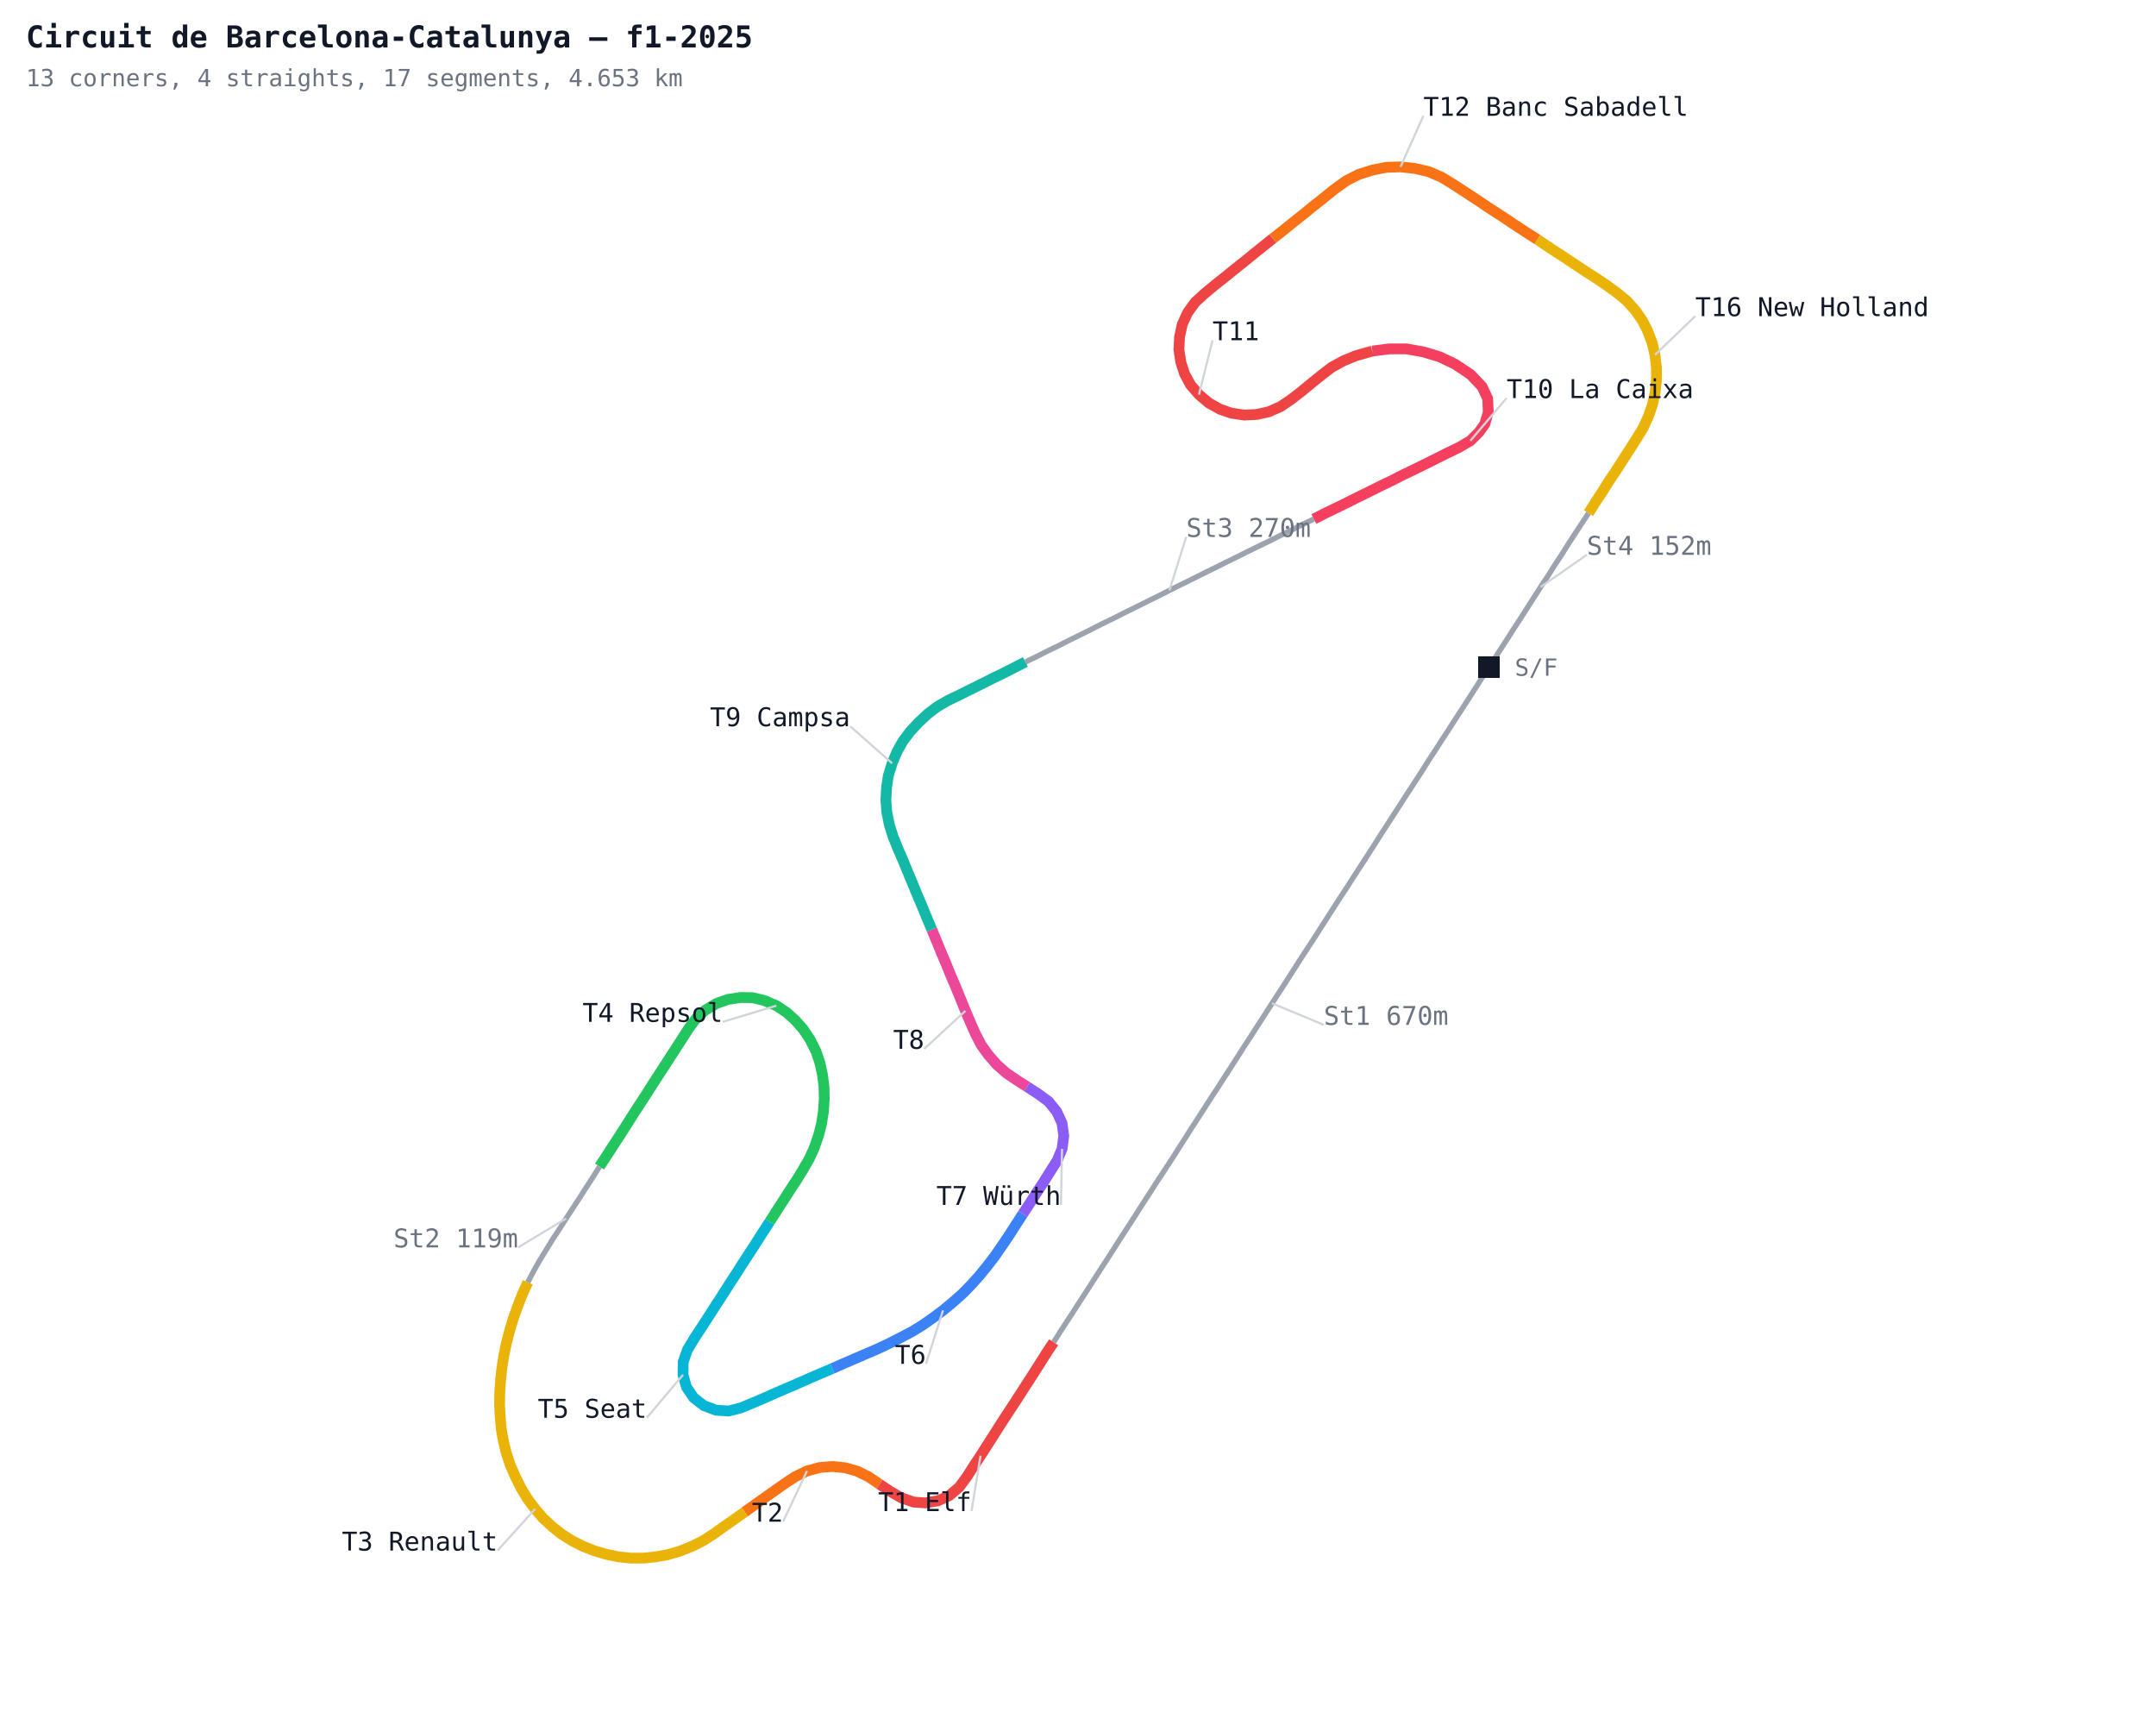
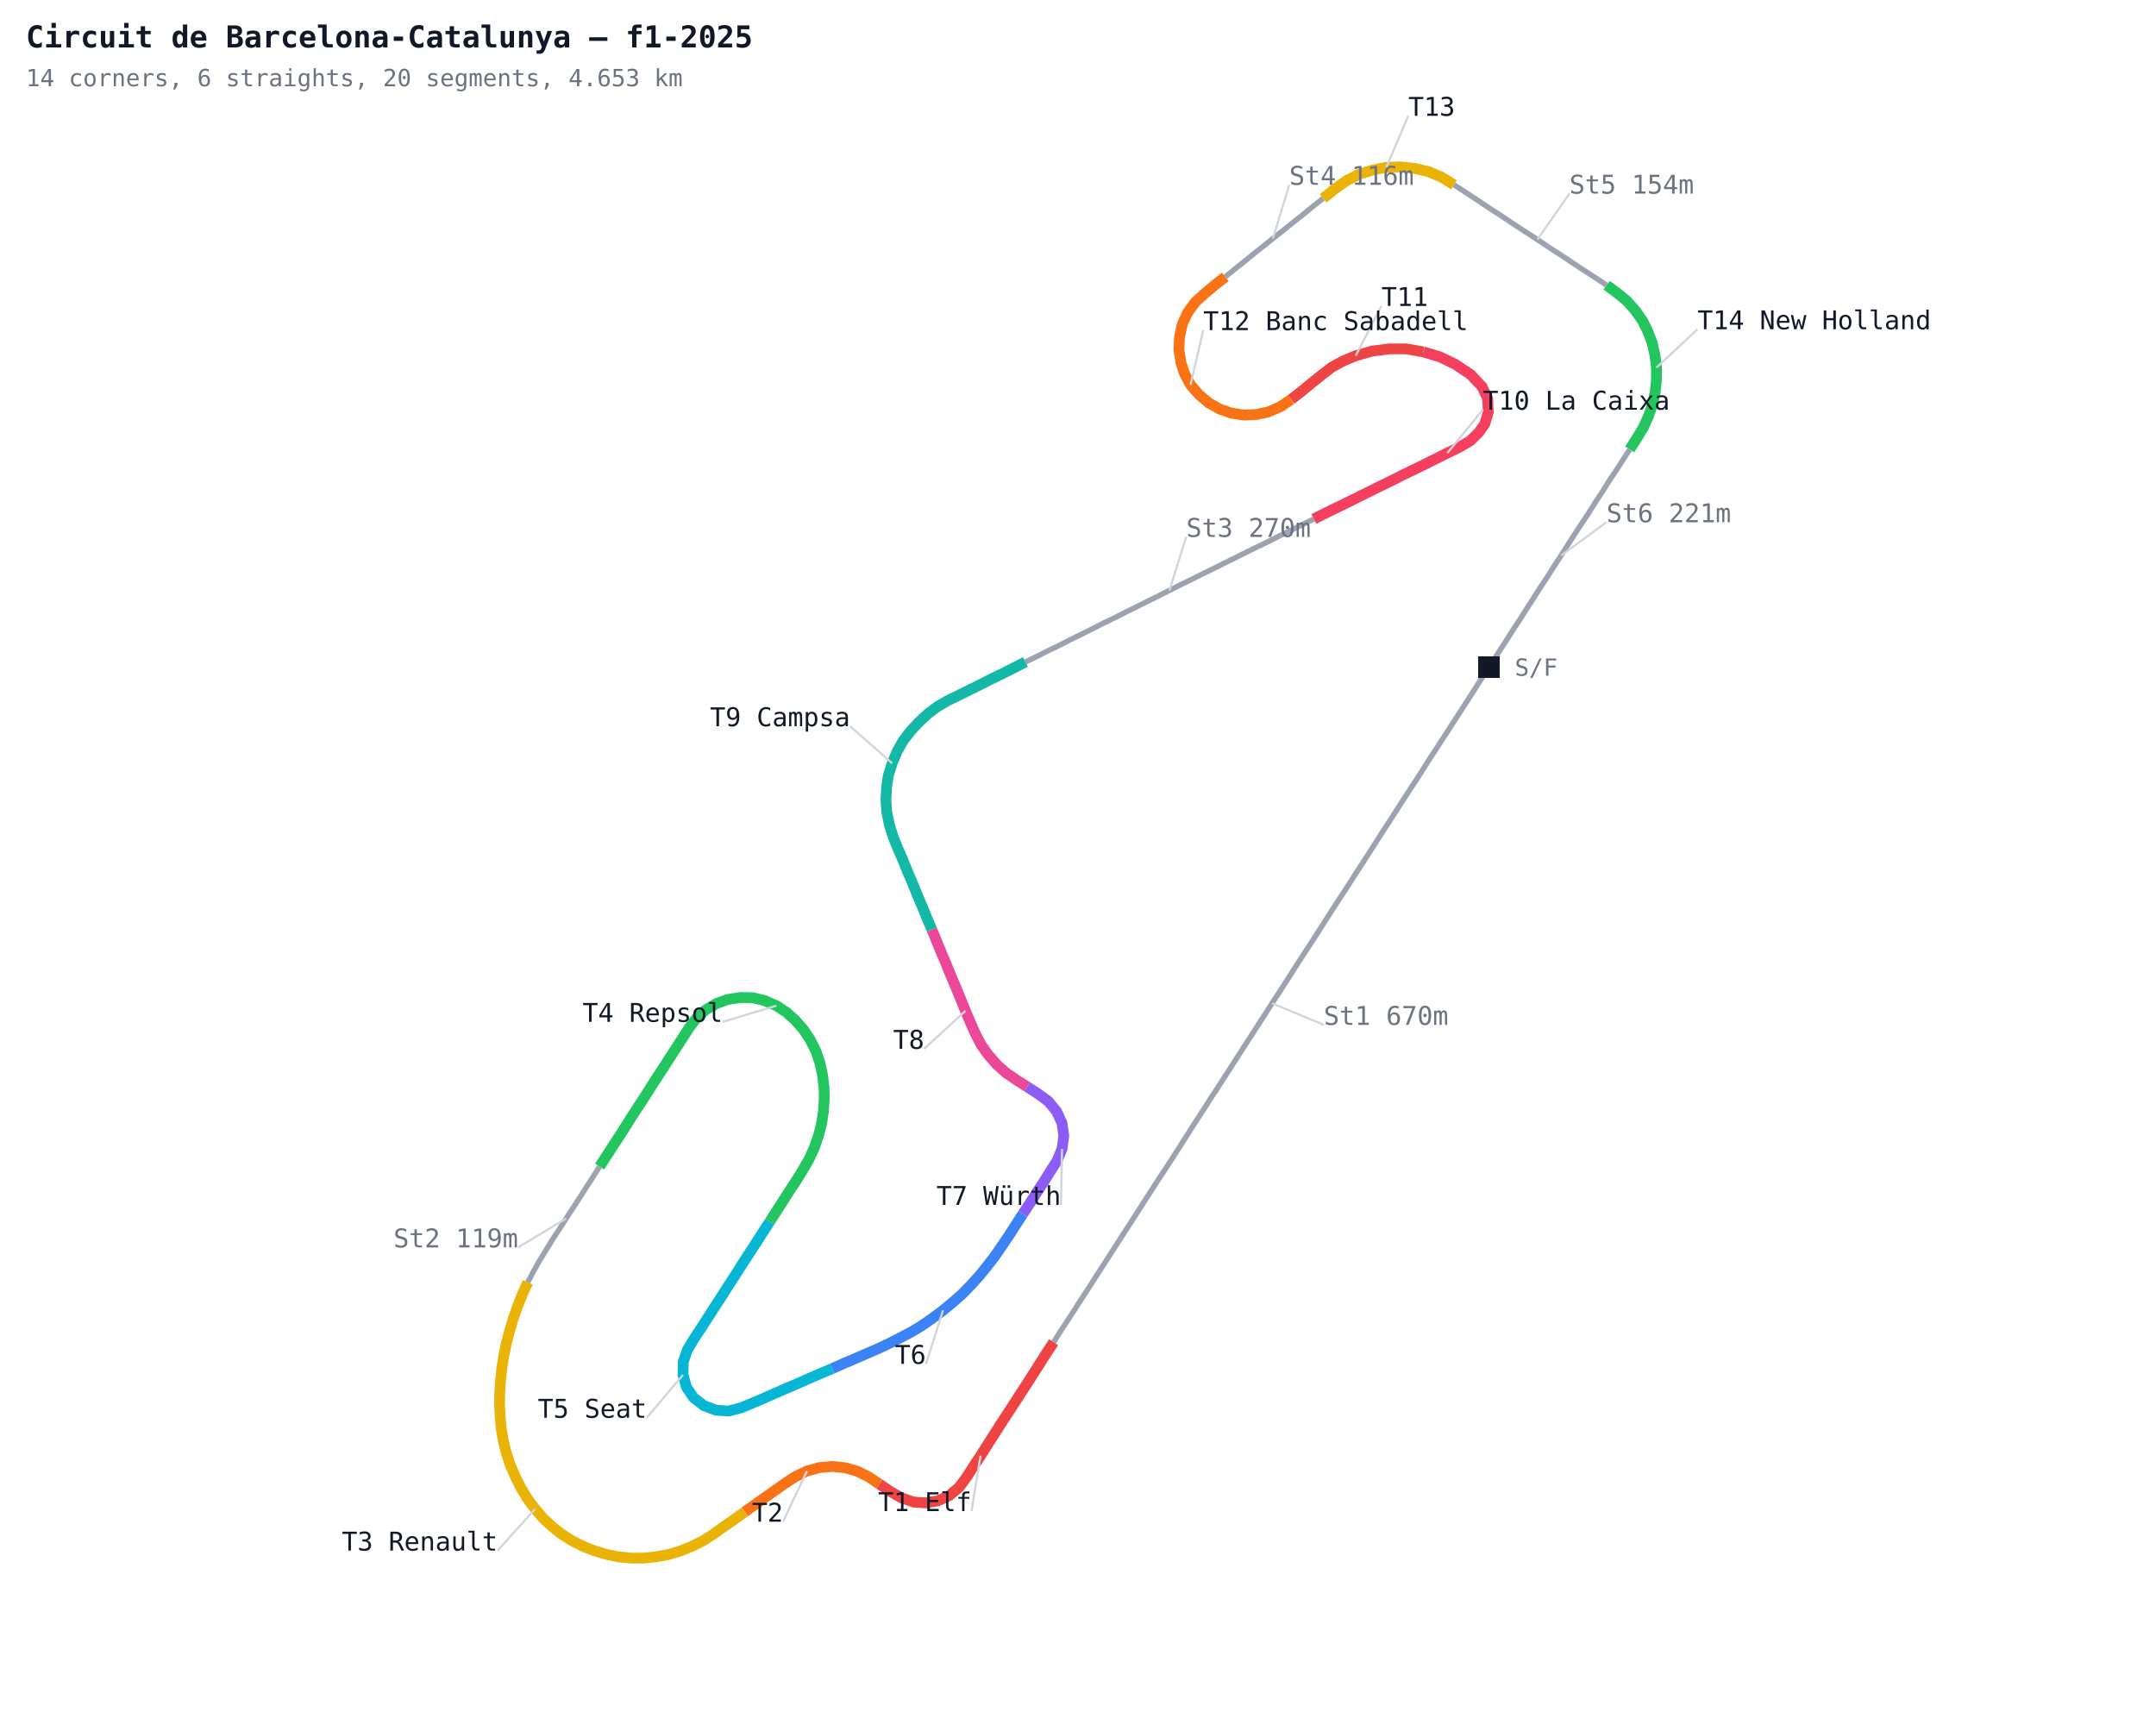
<svg xmlns="http://www.w3.org/2000/svg" width="1000" height="800" viewBox="0 0 1000 800">
  <defs>
    <style>
      .name { font-family: monospace; font-size: 12px; }
      .sector { font-family: monospace; font-size: 12px; fill: #7c3aed; font-weight: bold; }
      .title { font-family: monospace; font-size: 14px; fill: #111827; font-weight: bold; }
      .sub { font-family: monospace; font-size: 11px; fill: #6b7280; }
    </style>
  </defs>
  <rect width="1000" height="800" fill="#ffffff" />
  <polyline fill="none" stroke="#9ca3af" stroke-width="2.5" points="690.6,309.4 687.5,314.2 684.3,319.2 681.1,324.2 677.8,329.3 674.8,333.9 671.8,338.6 668.7,343.3 665.7,348.0 662.6,352.7 659.6,357.5 656.5,362.3 653.4,367.0 650.3,371.8 647.1,376.8 643.8,381.9 640.5,387.0 637.5,391.7 634.3,396.7 631.0,401.8 627.7,406.9 624.7,411.6 621.6,416.3 618.5,421.1 615.3,426.1 612.1,431.1 608.9,436.1 605.6,441.1 602.3,446.2 599.3,450.9 596.3,455.6 593.2,460.4 590.0,465.3 586.8,470.3 583.5,475.4 580.3,480.4 577.1,485.3 573.9,490.3 570.9,495.0 567.9,499.6 564.9,504.3 561.8,509.0 558.8,513.7 555.5,518.8 552.4,523.6 549.3,528.5 546.1,533.5 542.9,538.5 539.7,543.4 536.4,548.4 533.2,553.4 529.9,558.5 526.9,563.2 523.7,568.2 520.5,573.1 517.3,578.1 514.1,583.1 510.9,588.0 507.7,593.0 504.5,598.0 501.3,602.9 498.1,607.9 494.9,612.8 491.7,617.7 488.7,622.5" />
  <polyline fill="none" stroke="#ef4444" stroke-width="5" points="488.7,622.5 485.5,627.3 482.4,632.2 479.3,637.1 476.2,641.9 473.1,646.7 470.0,651.5 466.9,656.2 463.8,661.0 460.8,665.7 457.8,670.4 454.8,675.1 451.7,679.8 448.5,684.8 444.9,689.7 440.3,693.6 435.1,696.0 429.2,697.0 423.7,696.6 418.0,694.6 412.8,691.6 407.9,688.3" />
  <polyline fill="none" stroke="#f97316" stroke-width="5" points="407.9,688.3 402.9,684.9 397.6,682.3 392.0,680.7 386.1,680.1 380.1,680.6 374.3,682.2 368.9,684.8 364.0,688.0 359.5,691.2 354.8,694.5 350.3,697.7 345.4,701.2" />
  <polyline fill="none" stroke="#eab308" stroke-width="5" points="345.4,701.2 340.5,704.7 335.9,707.9 331.0,711.4 326.2,714.5 321.2,717.0 315.6,719.3 309.8,721.0 304.2,722.0 298.5,722.6 292.5,722.6 286.8,722.0 281.4,720.9 276.0,719.3 270.8,717.3 265.4,714.6 260.5,711.5 256.1,708.0 251.9,704.1 248.2,699.8 244.6,695.0 241.6,690.0 239.1,685.0 236.7,679.5 234.8,673.8 233.5,668.4 232.5,662.8 232.0,657.1 231.7,651.4 231.8,645.5 232.2,639.9 232.8,634.3 233.7,628.6 234.9,622.8 236.4,617.1 238.1,611.4 240.1,605.8 242.3,600.2 244.8,594.7" />
  <polyline fill="none" stroke="#9ca3af" stroke-width="2.5" points="244.8,594.7 247.4,589.7 250.1,584.9 253.1,580.0 256.1,575.1 259.4,570.1 262.6,565.1 265.7,560.3 268.8,555.6 271.9,550.7 274.9,546.1 278.1,541.0" />
  <polyline fill="none" stroke="#22c55e" stroke-width="5" points="278.1,541.0 281.3,536.1 284.6,531.0 287.8,526.1 290.8,521.4 294.0,516.3 297.1,511.6 300.2,506.8 303.3,501.9 306.5,497.0 309.8,491.9 313.1,486.8 316.4,481.7 319.6,476.7 323.0,472.2 327.1,468.5 332.3,465.4 337.6,463.5 343.5,462.6 349.1,462.7 354.5,464.0 360.1,466.4 364.8,469.5 368.9,473.2 372.6,477.4 375.8,482.2 378.5,487.6 380.3,493.0 381.5,498.5 382.2,504.2 382.3,509.7 381.9,515.7 381.0,521.4 379.6,526.8 377.6,532.5 375.3,537.5 372.3,542.7 369.4,547.4 366.3,552.1 363.3,556.8 360.2,561.6 357.0,566.6" />
  <polyline fill="none" stroke="#06b6d4" stroke-width="5" points="357.0,566.6 353.8,571.5 350.7,576.4 347.5,581.3 344.3,586.2 341.2,591.1 338.0,596.0 334.9,600.9 331.7,605.8 328.5,610.8 325.2,615.9 321.9,620.9 318.8,626.1 316.9,631.6 316.8,637.6 318.4,643.3 321.7,648.2 326.5,651.9 332.1,654.0 337.9,654.4 343.7,652.9 348.8,650.8 354.2,648.5 359.6,646.1 364.9,643.8 370.3,641.5 375.7,639.1 380.8,636.9 386.0,634.7" />
  <polyline fill="none" stroke="#3b82f6" stroke-width="5" points="386.0,634.7 391.4,632.3 397.0,629.9 402.1,627.7 407.2,625.5 412.5,623.0 417.8,620.3 423.1,617.5 428.0,614.5 432.7,611.2 437.4,607.7 442.0,603.9 446.5,599.9 450.4,595.9 454.1,591.8 457.7,587.4 461.1,583.0 464.5,578.1 467.9,573.1 471.1,568.1 474.4,563.0" />
  <polyline fill="none" stroke="#8b5cf6" stroke-width="5" points="474.4,563.0 477.7,558.0 480.9,553.0 484.0,548.3 487.1,543.3 490.3,538.3 492.6,532.8 493.4,526.8 492.6,520.9 490.1,515.5 486.3,510.8 481.5,507.3 476.4,504.0" />
  <polyline fill="none" stroke="#ec4899" stroke-width="5" points="476.4,504.0 471.7,501.0 466.7,497.6 462.3,493.7 458.3,489.1 455.1,484.6 452.4,479.4 450.1,474.2 447.8,468.8 445.6,463.4 443.4,458.0 441.1,452.6 438.9,447.2 436.6,441.8 434.4,436.4 432.2,431.1" />
  <polyline fill="none" stroke="#14b8a6" stroke-width="5" points="432.2,431.1 429.9,425.7 427.7,420.3 425.4,414.9 423.2,409.5 420.9,404.1 418.8,398.9 416.4,393.4 414.3,388.2 412.5,382.5 411.3,376.6 410.9,370.9 411.2,365.3 412.0,359.8 413.8,354.0 416.1,348.5 418.8,343.7 422.2,339.2 426.0,335.1 430.4,331.0 434.8,327.7 439.6,324.9 444.8,322.4 450.0,319.8 455.1,317.3 460.2,314.7 465.4,312.2 470.5,309.6 475.6,307.0" />
  <polyline fill="none" stroke="#9ca3af" stroke-width="2.5" points="475.6,307.0 480.8,304.5 485.9,301.9 491.1,299.4 496.2,296.8 501.3,294.3 506.5,291.7 511.6,289.1 516.8,286.6 521.9,284.0 527.0,281.5 532.2,278.9 537.3,276.4 542.4,273.8 547.6,271.2 552.7,268.7 557.9,266.1 563.0,263.6 568.2,261.0 573.3,258.5 578.5,255.9 583.6,253.4 588.8,250.9 593.9,248.3 599.1,245.8 604.2,243.2 609.4,240.7" />
-   <polyline fill="none" stroke="#f43f5e" stroke-width="5" points="609.4,240.7 614.5,238.1 619.7,235.6 624.8,233.1 630.0,230.5 635.1,228.0 640.3,225.4 645.5,222.9 650.6,220.3 655.8,217.8 660.9,215.3 666.1,212.7 671.3,210.1 676.7,207.5 682.0,204.4 686.0,200.4 688.7,196.6 690.3,191.1 690.0,184.8 687.4,179.3 682.1,173.7 674.9,168.9 667.8,165.5 660.2,163.2 652.3,161.8 644.4,161.8 636.5,162.8" />
-   <polyline fill="none" stroke="#ef4444" stroke-width="5" points="636.5,162.8 628.8,165.0 623.2,167.3 617.7,170.3 612.9,174.0 608.3,177.7 603.7,181.5 598.9,185.2 593.9,188.6 588.4,191.0 583.0,192.2 577.1,192.5 571.1,191.6 565.9,189.8 560.7,186.9 556.1,183.0 552.2,178.5 549.4,173.3 547.7,168.0 546.8,162.1 547.1,156.2 548.4,150.3 550.9,144.9 554.4,140.1 558.9,136.0 563.6,132.1 568.3,128.4 572.7,124.8 577.0,121.4 581.4,117.8 585.8,114.3 590.4,110.6" />
-   <polyline fill="none" stroke="#f97316" stroke-width="5" points="590.4,110.6 595.1,106.9 599.7,103.2 604.5,99.4 609.0,95.7 613.7,92.0 618.9,87.8 624.3,83.9 630.2,80.9 636.5,78.9 643.0,77.6 649.6,77.4 656.2,78.1 662.6,79.6 668.7,82.2 674.4,85.7 679.9,89.3 685.4,92.9 690.9,96.6 696.5,100.2 702.0,103.9 707.5,107.5 713.1,111.1" />
-   <polyline fill="none" stroke="#eab308" stroke-width="5" points="713.1,111.1 719.5,115.4 725.4,119.2 730.3,122.5 735.3,125.8 740.3,129.0 745.2,132.3 750.0,135.8 754.6,139.6 758.6,144.1 761.8,148.7 764.3,153.7 766.3,159.0 767.6,164.6 768.3,170.5 768.3,176.3 767.7,181.9 766.5,187.5 764.6,193.0 762.1,198.5 758.9,203.7 755.9,208.4 752.8,213.2 749.6,218.2 746.5,222.8 743.3,227.9 740.0,232.9 736.8,238.0" />
-   <polyline fill="none" stroke="#9ca3af" stroke-width="2.5" points="736.8,238.0 733.7,242.7 730.6,247.4 727.3,252.5 724.1,257.6 720.8,262.6 717.8,267.4 714.6,272.2 711.6,276.9 708.4,281.9 705.4,286.6 702.3,291.3 699.2,296.2 696.0,301.1 692.8,306.1" />
+   <polyline fill="none" stroke="#f43f5e" stroke-width="5" points="609.4,240.7 614.5,238.1 619.7,235.6 624.8,233.1 630.0,230.5 635.1,228.0 640.3,225.4 645.5,222.9 650.6,220.3 655.8,217.8 660.9,215.3 666.1,212.7 671.3,210.1 676.7,207.5 682.0,204.4 686.0,200.4 688.7,196.6 690.3,191.1 690.0,184.8 687.4,179.3 682.1,173.7 674.9,168.9 667.8,165.5 660.2,163.2" />
+   <polyline fill="none" stroke="#ef4444" stroke-width="5" points="660.2,163.2 652.3,161.8 644.4,161.8 636.5,162.8 628.8,165.0 623.2,167.3 617.7,170.3 612.9,174.0 608.3,177.7 603.7,181.5 598.9,185.2" />
+   <polyline fill="none" stroke="#f97316" stroke-width="5" points="598.9,185.2 593.9,188.6 588.4,191.0 583.0,192.2 577.1,192.5 571.1,191.6 565.9,189.8 560.7,186.9 556.1,183.0 552.2,178.5 549.4,173.3 547.7,168.0 546.8,162.1 547.1,156.2 548.4,150.3 550.9,144.9 554.4,140.1 558.9,136.0 563.6,132.1 568.3,128.4" />
+   <polyline fill="none" stroke="#9ca3af" stroke-width="2.5" points="568.3,128.4 572.7,124.8 577.0,121.4 581.4,117.8 585.8,114.3 590.4,110.6 595.1,106.9 599.7,103.2 604.5,99.4 609.0,95.7 613.7,92.0" />
+   <polyline fill="none" stroke="#eab308" stroke-width="5" points="613.7,92.0 618.9,87.8 624.3,83.9 630.2,80.9 636.5,78.9 643.0,77.6 649.6,77.4 656.2,78.1 662.6,79.6 668.7,82.2 674.4,85.7" />
+   <polyline fill="none" stroke="#9ca3af" stroke-width="2.5" points="674.4,85.7 679.9,89.3 685.4,92.9 690.9,96.6 696.5,100.2 702.0,103.9 707.5,107.5 713.1,111.1 719.5,115.4 725.4,119.2 730.3,122.5 735.3,125.8 740.3,129.0 745.2,132.3" />
+   <polyline fill="none" stroke="#22c55e" stroke-width="5" points="745.2,132.3 750.0,135.8 754.6,139.6 758.6,144.1 761.8,148.7 764.3,153.7 766.3,159.0 767.6,164.6 768.3,170.5 768.3,176.3 767.7,181.9 766.5,187.5 764.6,193.0 762.1,198.5 758.9,203.7 755.9,208.4" />
+   <polyline fill="none" stroke="#9ca3af" stroke-width="2.5" points="755.9,208.4 752.8,213.2 749.6,218.2 746.5,222.8 743.3,227.9 740.0,232.9 736.8,238.0 733.7,242.7 730.6,247.4 727.3,252.5 724.1,257.6 720.8,262.6 717.8,267.4 714.6,272.2 711.6,276.9 708.4,281.9 705.4,286.6 702.3,291.3 699.2,296.2 696.0,301.1 692.8,306.1" />
  <line x1="590.0" y1="465.3" x2="614.0" y2="475.3" stroke="#d1d5db" stroke-width="1" />
  <text x="614.0" y="475.3" text-anchor="start" class="name" fill="#6b7280">St1 670m</text>
  <line x1="454.8" y1="675.1" x2="450.6" y2="700.8" stroke="#d1d5db" stroke-width="1" />
  <text x="450.6" y="700.8" text-anchor="end" class="name" fill="#111827">T1 Elf</text>
  <line x1="374.3" y1="682.2" x2="363.2" y2="705.7" stroke="#d1d5db" stroke-width="1" />
  <text x="363.2" y="705.7" text-anchor="end" class="name" fill="#111827">T2</text>
  <line x1="248.2" y1="699.8" x2="230.8" y2="719.1" stroke="#d1d5db" stroke-width="1" />
  <text x="230.8" y="719.1" text-anchor="end" class="name" fill="#111827">T3 Renault</text>
  <line x1="262.6" y1="565.1" x2="240.3" y2="578.5" stroke="#d1d5db" stroke-width="1" />
  <text x="240.3" y="578.5" text-anchor="end" class="name" fill="#6b7280">St2 119m</text>
  <line x1="360.1" y1="466.4" x2="335.2" y2="473.9" stroke="#d1d5db" stroke-width="1" />
  <text x="335.2" y="473.9" text-anchor="end" class="name" fill="#111827">T4 Repsol</text>
  <line x1="316.8" y1="637.6" x2="300.0" y2="657.5" stroke="#d1d5db" stroke-width="1" />
  <text x="300.0" y="657.5" text-anchor="end" class="name" fill="#111827">T5 Seat</text>
  <line x1="437.4" y1="607.7" x2="429.5" y2="632.5" stroke="#d1d5db" stroke-width="1" />
  <text x="429.5" y="632.5" text-anchor="end" class="name" fill="#111827">T6</text>
  <line x1="492.6" y1="532.8" x2="492.1" y2="558.8" stroke="#d1d5db" stroke-width="1" />
  <text x="492.1" y="558.8" text-anchor="end" class="name" fill="#111827">T7 Würth</text>
  <line x1="447.8" y1="468.8" x2="428.7" y2="486.4" stroke="#d1d5db" stroke-width="1" />
  <text x="428.7" y="486.4" text-anchor="end" class="name" fill="#111827">T8</text>
  <line x1="413.8" y1="354.0" x2="394.3" y2="336.8" stroke="#d1d5db" stroke-width="1" />
  <text x="394.3" y="336.8" text-anchor="end" class="name" fill="#111827">T9 Campsa</text>
  <line x1="542.4" y1="273.8" x2="550.2" y2="249.0" stroke="#d1d5db" stroke-width="1" />
  <text x="550.2" y="249.0" text-anchor="start" class="name" fill="#6b7280">St3 270m</text>
-   <line x1="682.0" y1="204.4" x2="698.8" y2="184.6" stroke="#d1d5db" stroke-width="1" />
-   <text x="698.8" y="184.6" text-anchor="start" class="name" fill="#111827">T10 La Caixa</text>
-   <line x1="556.1" y1="183.0" x2="562.4" y2="157.8" stroke="#d1d5db" stroke-width="1" />
-   <text x="562.4" y="157.8" text-anchor="start" class="name" fill="#111827">T11</text>
-   <line x1="649.6" y1="77.4" x2="660.2" y2="53.7" stroke="#d1d5db" stroke-width="1" />
-   <text x="660.2" y="53.7" text-anchor="start" class="name" fill="#111827">T12 Banc Sabadell</text>
-   <line x1="767.6" y1="164.6" x2="786.3" y2="146.6" stroke="#d1d5db" stroke-width="1" />
-   <text x="786.3" y="146.6" text-anchor="start" class="name" fill="#111827">T16 New Holland</text>
-   <line x1="714.6" y1="272.2" x2="736.0" y2="257.3" stroke="#d1d5db" stroke-width="1" />
-   <text x="736.0" y="257.3" text-anchor="start" class="name" fill="#6b7280">St4 152m</text>
+   <line x1="671.3" y1="210.1" x2="687.8" y2="190.0" stroke="#d1d5db" stroke-width="1" />
+   <text x="687.8" y="190.0" text-anchor="start" class="name" fill="#111827">T10 La Caixa</text>
+   <line x1="628.8" y1="165.0" x2="640.7" y2="141.9" stroke="#d1d5db" stroke-width="1" />
+   <text x="640.7" y="141.9" text-anchor="start" class="name" fill="#111827">T11</text>
+   <line x1="552.2" y1="178.5" x2="558.1" y2="153.1" stroke="#d1d5db" stroke-width="1" />
+   <text x="558.1" y="153.1" text-anchor="start" class="name" fill="#111827">T12 Banc Sabadell</text>
+   <line x1="590.4" y1="110.6" x2="598.0" y2="85.7" stroke="#d1d5db" stroke-width="1" />
+   <text x="598.0" y="85.7" text-anchor="start" class="name" fill="#6b7280">St4 116m</text>
+   <line x1="643.0" y1="77.6" x2="653.2" y2="53.7" stroke="#d1d5db" stroke-width="1" />
+   <text x="653.2" y="53.7" text-anchor="start" class="name" fill="#111827">T13</text>
+   <line x1="713.1" y1="111.1" x2="727.9" y2="89.8" stroke="#d1d5db" stroke-width="1" />
+   <text x="727.9" y="89.8" text-anchor="start" class="name" fill="#6b7280">St5 154m</text>
+   <line x1="768.3" y1="170.5" x2="787.3" y2="152.7" stroke="#d1d5db" stroke-width="1" />
+   <text x="787.3" y="152.7" text-anchor="start" class="name" fill="#111827">T14 New Holland</text>
+   <line x1="724.1" y1="257.6" x2="745.1" y2="242.2" stroke="#d1d5db" stroke-width="1" />
+   <text x="745.1" y="242.2" text-anchor="start" class="name" fill="#6b7280">St6 221m</text>
  <rect x="685.6" y="304.4" width="10" height="10" fill="#111827" />
  <text x="702.6" y="313.4" class="sub">S/F</text>
  <text class="title" x="12" y="22">Circuit de Barcelona-Catalunya — f1-2025</text>
-   <text class="sub" x="12" y="40">13 corners, 4 straights, 17 segments, 4.653 km</text>
+   <text class="sub" x="12" y="40">14 corners, 6 straights, 20 segments, 4.653 km</text>
</svg>
